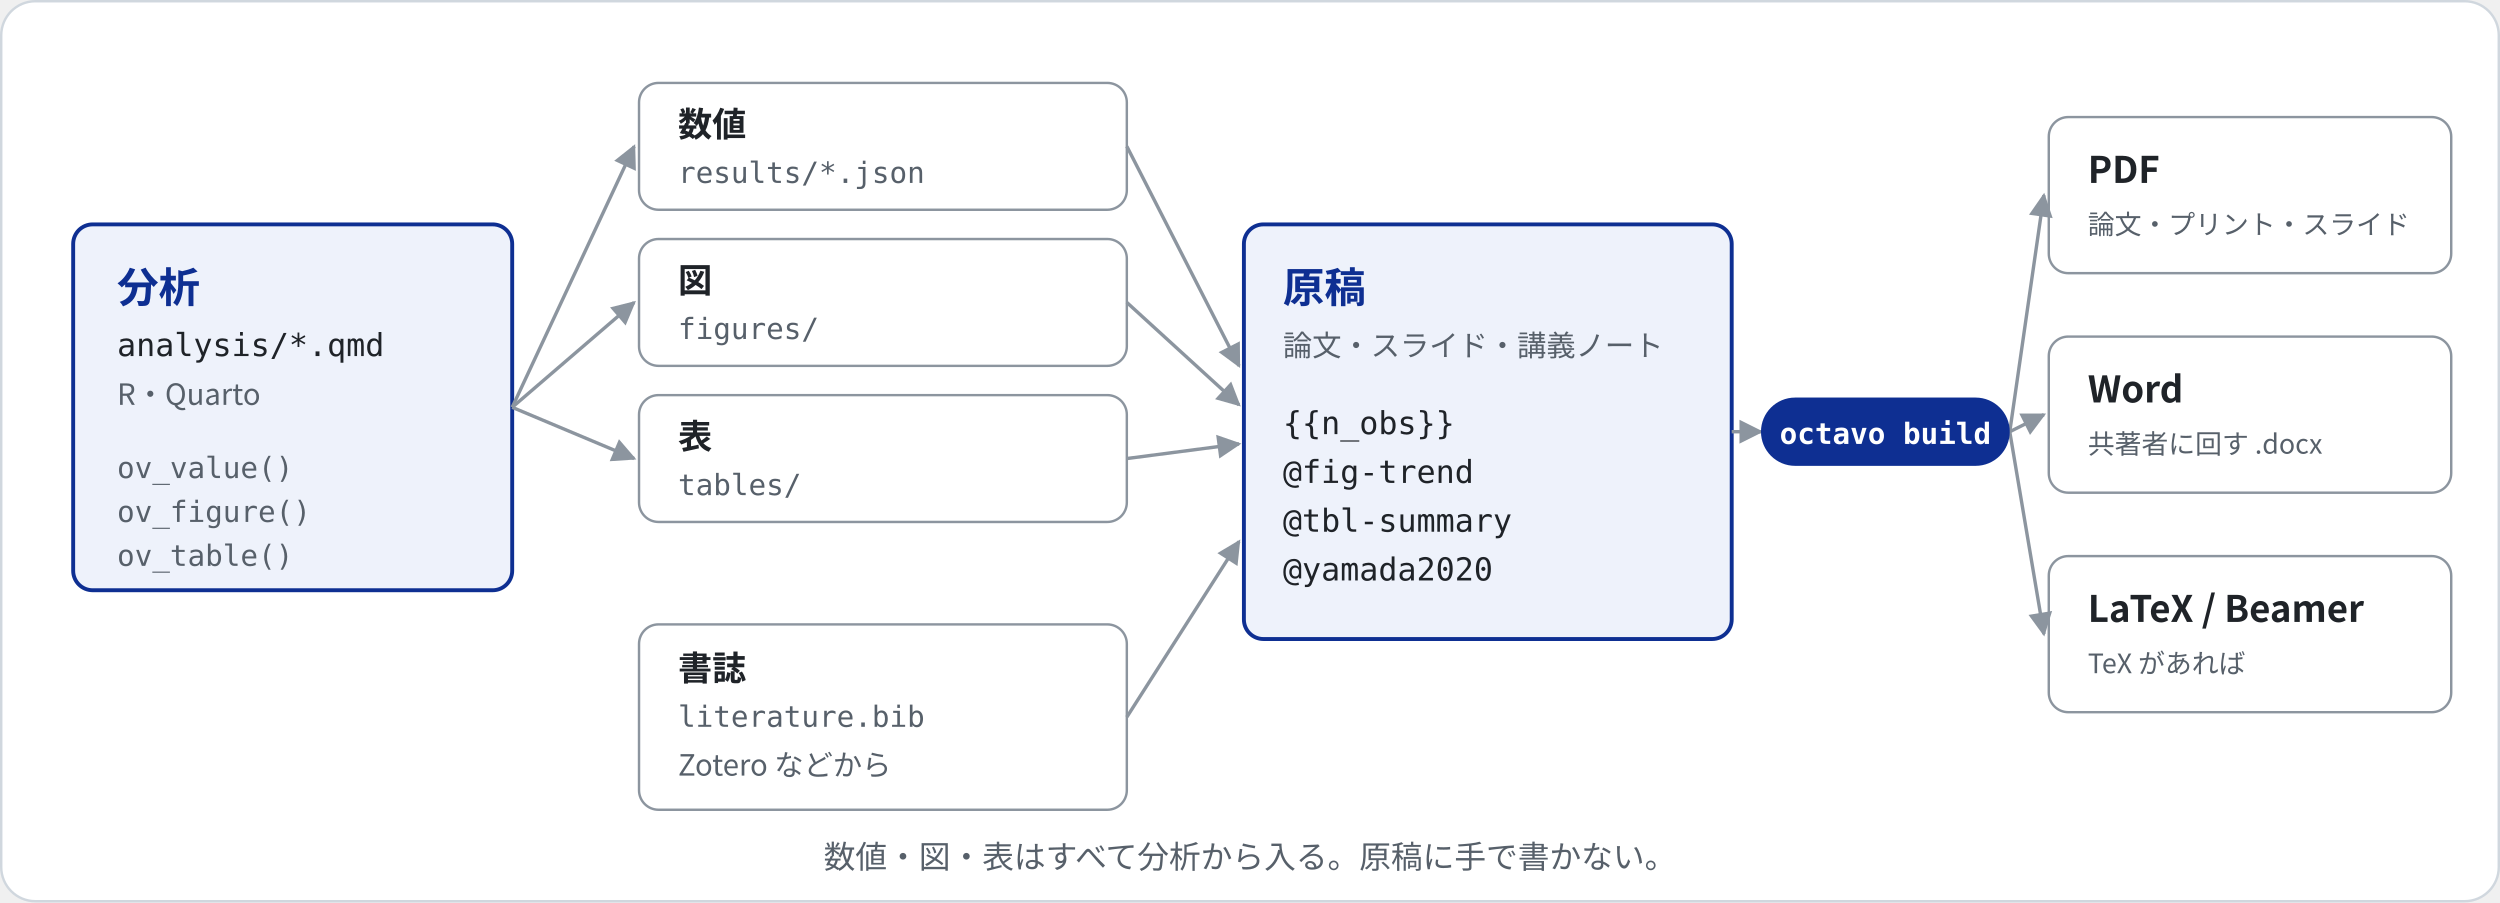
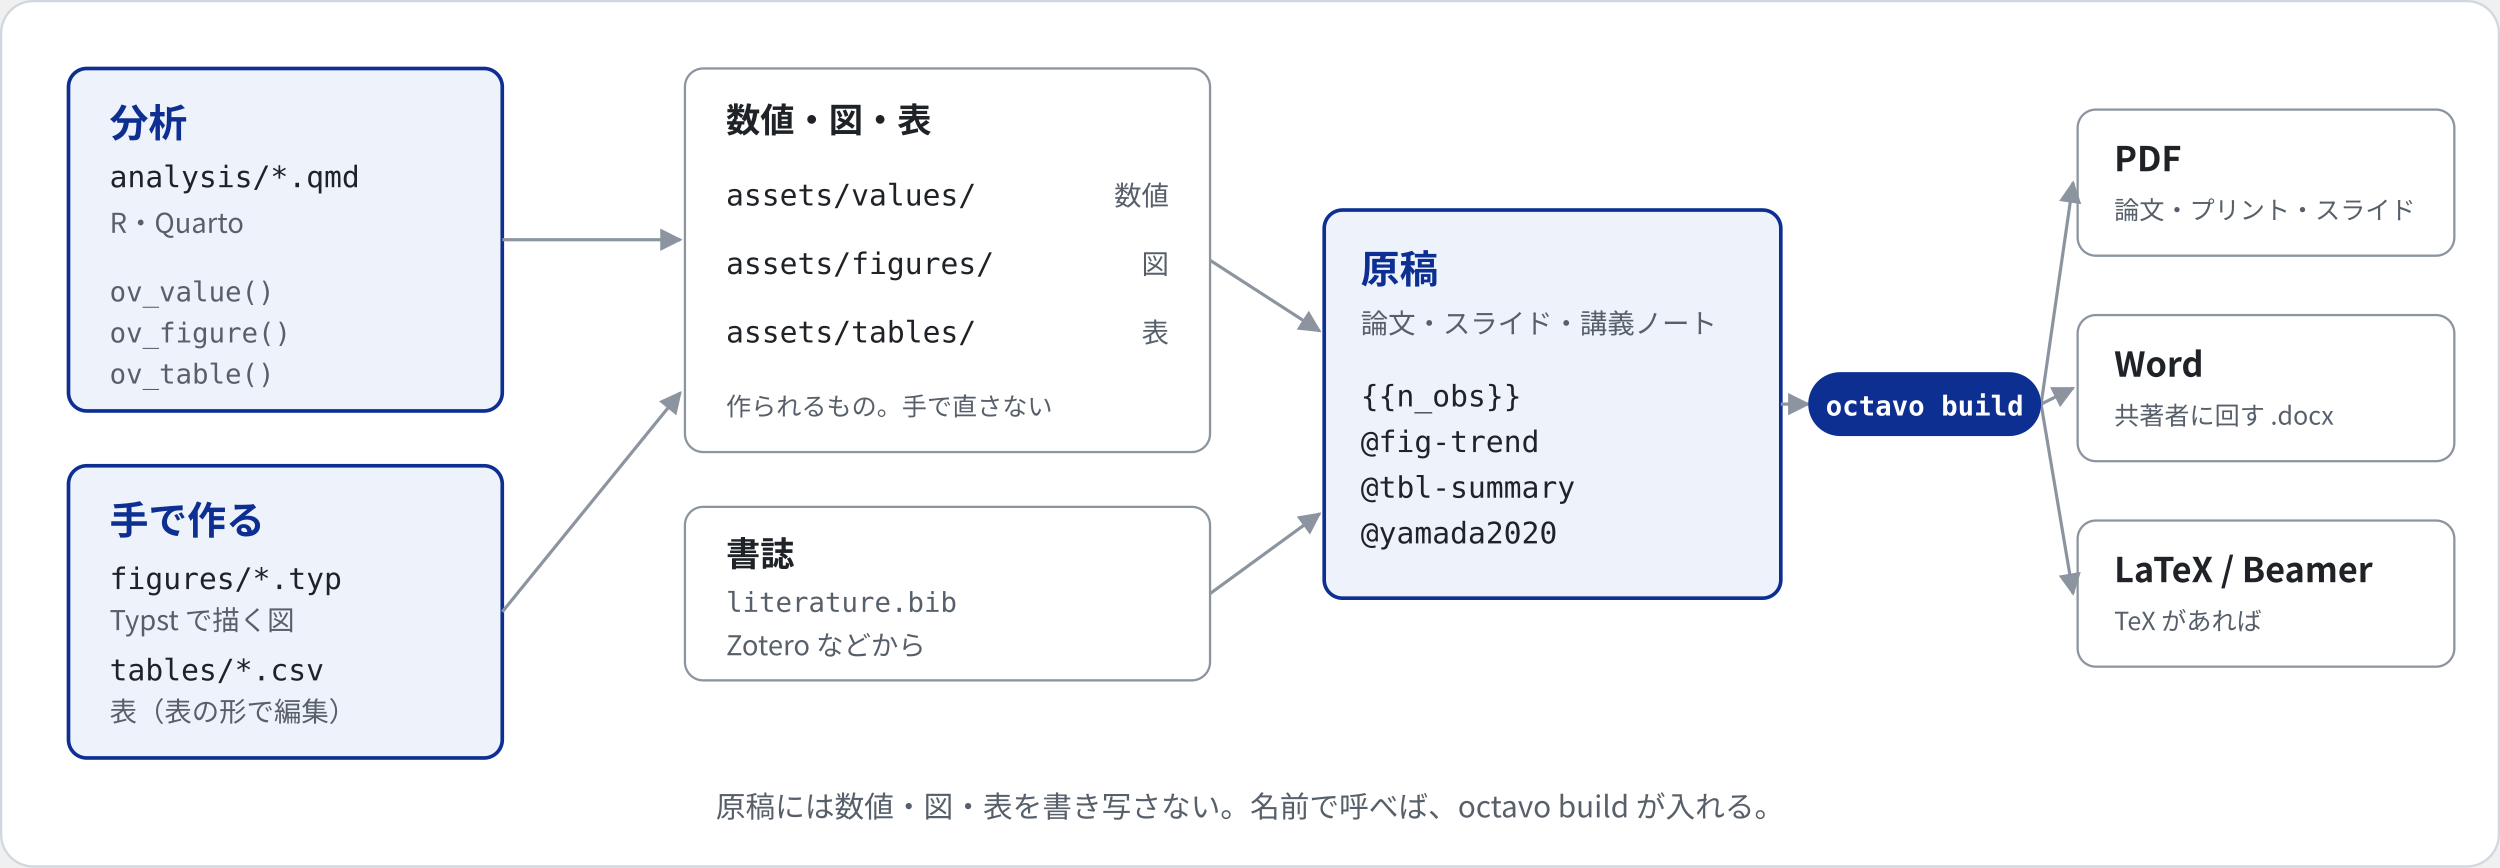
- <svg xmlns="http://www.w3.org/2000/svg" width="1025" height="370" viewBox="0 0 1025 370" role="img" aria-label="数値・図・表はすべて分析から入る。原稿に手で書かない。">
+ <svg xmlns="http://www.w3.org/2000/svg" width="1095" height="380" viewBox="0 0 1095 380" role="img" aria-label="原稿には数値・図・表を書き写さない。名前で呼べば、octavo build が入れる。">
  <defs>
    <marker id="a" viewBox="0 0 10 10" refX="9" refY="5" markerWidth="7" markerHeight="7" orient="auto">
      <path d="M0 0L10 5L0 10z" fill="#8c959f" />
    </marker>
  </defs>
-   <rect x="0.5" y="0.5" width="1024" height="369" rx="14" fill="#ffffff" stroke="#d0d7de" />
-   <rect x="30" y="92" width="180" height="150" rx="8" fill="#eef2fb" stroke="#0e2f92" stroke-width="1.6" />
-   <text x="48" y="124" font-size="17" fill="#0e2f92" font-weight="bold" font-family="'Hiragino Sans', 'Noto Sans CJK JP', 'Yu Gothic', Inter, Arial, sans-serif" text-anchor="start">分析</text>
-   <text x="48" y="146" font-size="13" fill="#1f2328" font-weight="normal" font-family="ui-monospace, 'SFMono-Regular', Menlo, Consolas, monospace" text-anchor="start">analysis/*.qmd</text>
-   <text x="48" y="166" font-size="12" fill="#57606a" font-weight="normal" font-family="'Hiragino Sans', 'Noto Sans CJK JP', 'Yu Gothic', Inter, Arial, sans-serif" text-anchor="start">R・Quarto</text>
-   <text x="48" y="196" font-size="12" fill="#57606a" font-weight="normal" font-family="ui-monospace, 'SFMono-Regular', Menlo, Consolas, monospace" text-anchor="start">ov_value()</text>
-   <text x="48" y="214" font-size="12" fill="#57606a" font-weight="normal" font-family="ui-monospace, 'SFMono-Regular', Menlo, Consolas, monospace" text-anchor="start">ov_figure()</text>
-   <text x="48" y="232" font-size="12" fill="#57606a" font-weight="normal" font-family="ui-monospace, 'SFMono-Regular', Menlo, Consolas, monospace" text-anchor="start">ov_table()</text>
-   <rect x="262" y="34" width="200" height="52" rx="8" fill="#ffffff" stroke="#8c959f" stroke-width="1" />
-   <text x="278" y="56" font-size="14" fill="#1f2328" font-weight="bold" font-family="'Hiragino Sans', 'Noto Sans CJK JP', 'Yu Gothic', Inter, Arial, sans-serif" text-anchor="start">数値</text>
-   <text x="278" y="75" font-size="12" fill="#57606a" font-weight="normal" font-family="ui-monospace, 'SFMono-Regular', Menlo, Consolas, monospace" text-anchor="start">results/*.json</text>
-   <line x1="210" y1="167" x2="260" y2="60" stroke="#8c959f" stroke-width="1.4" marker-end="url(#a)" />
-   <line x1="462" y1="60" x2="508" y2="150" stroke="#8c959f" stroke-width="1.4" marker-end="url(#a)" />
-   <rect x="262" y="98" width="200" height="52" rx="8" fill="#ffffff" stroke="#8c959f" stroke-width="1" />
-   <text x="278" y="120" font-size="14" fill="#1f2328" font-weight="bold" font-family="'Hiragino Sans', 'Noto Sans CJK JP', 'Yu Gothic', Inter, Arial, sans-serif" text-anchor="start">図</text>
-   <text x="278" y="139" font-size="12" fill="#57606a" font-weight="normal" font-family="ui-monospace, 'SFMono-Regular', Menlo, Consolas, monospace" text-anchor="start">figures/</text>
-   <line x1="210" y1="167" x2="260" y2="124" stroke="#8c959f" stroke-width="1.4" marker-end="url(#a)" />
-   <line x1="462" y1="124" x2="508" y2="166" stroke="#8c959f" stroke-width="1.4" marker-end="url(#a)" />
-   <rect x="262" y="162" width="200" height="52" rx="8" fill="#ffffff" stroke="#8c959f" stroke-width="1" />
-   <text x="278" y="184" font-size="14" fill="#1f2328" font-weight="bold" font-family="'Hiragino Sans', 'Noto Sans CJK JP', 'Yu Gothic', Inter, Arial, sans-serif" text-anchor="start">表</text>
-   <text x="278" y="203" font-size="12" fill="#57606a" font-weight="normal" font-family="ui-monospace, 'SFMono-Regular', Menlo, Consolas, monospace" text-anchor="start">tables/</text>
-   <line x1="210" y1="167" x2="260" y2="188" stroke="#8c959f" stroke-width="1.4" marker-end="url(#a)" />
-   <line x1="462" y1="188" x2="508" y2="182" stroke="#8c959f" stroke-width="1.4" marker-end="url(#a)" />
-   <rect x="262" y="256" width="200" height="76" rx="8" fill="#ffffff" stroke="#8c959f" stroke-width="1" />
-   <text x="278" y="279" font-size="14" fill="#1f2328" font-weight="bold" font-family="'Hiragino Sans', 'Noto Sans CJK JP', 'Yu Gothic', Inter, Arial, sans-serif" text-anchor="start">書誌</text>
-   <text x="278" y="298" font-size="12" fill="#57606a" font-weight="normal" font-family="ui-monospace, 'SFMono-Regular', Menlo, Consolas, monospace" text-anchor="start">literature.bib</text>
-   <text x="278" y="318" font-size="12" fill="#57606a" font-weight="normal" font-family="'Hiragino Sans', 'Noto Sans CJK JP', 'Yu Gothic', Inter, Arial, sans-serif" text-anchor="start">Zotero などから</text>
-   <line x1="462" y1="294" x2="508" y2="222" stroke="#8c959f" stroke-width="1.4" marker-end="url(#a)" />
-   <rect x="510" y="92" width="200" height="170" rx="8" fill="#eef2fb" stroke="#0e2f92" stroke-width="1.6" />
-   <text x="526" y="124" font-size="17" fill="#0e2f92" font-weight="bold" font-family="'Hiragino Sans', 'Noto Sans CJK JP', 'Yu Gothic', Inter, Arial, sans-serif" text-anchor="start">原稿</text>
-   <text x="526" y="146" font-size="12" fill="#57606a" font-weight="normal" font-family="'Hiragino Sans', 'Noto Sans CJK JP', 'Yu Gothic', Inter, Arial, sans-serif" text-anchor="start">論文・スライド・講義ノート</text>
-   <text x="526" y="178" font-size="13" fill="#1f2328" font-weight="normal" font-family="ui-monospace, 'SFMono-Regular', Menlo, Consolas, monospace" text-anchor="start">{{n_obs}}</text>
-   <text x="526" y="198" font-size="13" fill="#1f2328" font-weight="normal" font-family="ui-monospace, 'SFMono-Regular', Menlo, Consolas, monospace" text-anchor="start">@fig-trend</text>
-   <text x="526" y="218" font-size="13" fill="#1f2328" font-weight="normal" font-family="ui-monospace, 'SFMono-Regular', Menlo, Consolas, monospace" text-anchor="start">@tbl-summary</text>
-   <text x="526" y="238" font-size="13" fill="#1f2328" font-weight="normal" font-family="ui-monospace, 'SFMono-Regular', Menlo, Consolas, monospace" text-anchor="start">@yamada2020</text>
-   <rect x="840" y="48" width="165" height="64" rx="8" fill="#ffffff" stroke="#8c959f" stroke-width="1" />
-   <text x="856" y="75" font-size="15" fill="#1f2328" font-weight="bold" font-family="'Hiragino Sans', 'Noto Sans CJK JP', 'Yu Gothic', Inter, Arial, sans-serif" text-anchor="start">PDF</text>
-   <text x="856" y="96" font-size="11" fill="#57606a" font-weight="normal" font-family="'Hiragino Sans', 'Noto Sans CJK JP', 'Yu Gothic', Inter, Arial, sans-serif" text-anchor="start">論文・プリント・スライド</text>
-   <line x1="824" y1="177" x2="838" y2="80" stroke="#8c959f" stroke-width="1.4" marker-end="url(#a)" />
-   <rect x="840" y="138" width="165" height="64" rx="8" fill="#ffffff" stroke="#8c959f" stroke-width="1" />
-   <text x="856" y="165" font-size="15" fill="#1f2328" font-weight="bold" font-family="'Hiragino Sans', 'Noto Sans CJK JP', 'Yu Gothic', Inter, Arial, sans-serif" text-anchor="start">Word</text>
-   <text x="856" y="186" font-size="11" fill="#57606a" font-weight="normal" font-family="'Hiragino Sans', 'Noto Sans CJK JP', 'Yu Gothic', Inter, Arial, sans-serif" text-anchor="start">共著者に回す .docx</text>
-   <line x1="824" y1="177" x2="838" y2="170" stroke="#8c959f" stroke-width="1.4" marker-end="url(#a)" />
-   <rect x="840" y="228" width="165" height="64" rx="8" fill="#ffffff" stroke="#8c959f" stroke-width="1" />
-   <text x="856" y="255" font-size="15" fill="#1f2328" font-weight="bold" font-family="'Hiragino Sans', 'Noto Sans CJK JP', 'Yu Gothic', Inter, Arial, sans-serif" text-anchor="start">LaTeX / Beamer</text>
-   <text x="856" y="276" font-size="11" fill="#57606a" font-weight="normal" font-family="'Hiragino Sans', 'Noto Sans CJK JP', 'Yu Gothic', Inter, Arial, sans-serif" text-anchor="start">TeX があれば</text>
-   <line x1="824" y1="177" x2="838" y2="260" stroke="#8c959f" stroke-width="1.4" marker-end="url(#a)" />
-   <line x1="710" y1="177" x2="722" y2="177" stroke="#8c959f" stroke-width="1.4" marker-end="url(#a)" />
-   <rect x="722" y="163" width="102" height="28" rx="14" fill="#0e2f92" />
-   <text x="773" y="182" font-size="12" fill="#ffffff" font-weight="bold" font-family="ui-monospace, 'SFMono-Regular', Menlo, Consolas, monospace" text-anchor="middle">octavo build</text>
-   <text x="512.5" y="356" font-size="13" fill="#57606a" font-weight="normal" font-family="'Hiragino Sans', 'Noto Sans CJK JP', 'Yu Gothic', Inter, Arial, sans-serif" text-anchor="middle">数値・図・表はすべて分析から入る。原稿に手で書かない。</text>
+   <rect x="0.5" y="0.5" width="1094" height="379" rx="14" fill="#ffffff" stroke="#d0d7de" />
+   <rect x="30" y="30" width="190" height="150" rx="8" fill="#eef2fb" stroke="#0e2f92" stroke-width="1.6" />
+   <text x="48" y="60" font-size="17" fill="#0e2f92" font-weight="bold" font-family="'Hiragino Sans', 'Noto Sans CJK JP', 'Yu Gothic', Inter, Arial, sans-serif" text-anchor="start">分析</text>
+   <text x="48" y="82" font-size="13" fill="#1f2328" font-weight="normal" font-family="ui-monospace, 'SFMono-Regular', Menlo, Consolas, monospace" text-anchor="start">analysis/*.qmd</text>
+   <text x="48" y="102" font-size="12" fill="#57606a" font-weight="normal" font-family="'Hiragino Sans', 'Noto Sans CJK JP', 'Yu Gothic', Inter, Arial, sans-serif" text-anchor="start">R・Quarto</text>
+   <text x="48" y="132" font-size="12" fill="#57606a" font-weight="normal" font-family="ui-monospace, 'SFMono-Regular', Menlo, Consolas, monospace" text-anchor="start">ov_value()</text>
+   <text x="48" y="150" font-size="12" fill="#57606a" font-weight="normal" font-family="ui-monospace, 'SFMono-Regular', Menlo, Consolas, monospace" text-anchor="start">ov_figure()</text>
+   <text x="48" y="168" font-size="12" fill="#57606a" font-weight="normal" font-family="ui-monospace, 'SFMono-Regular', Menlo, Consolas, monospace" text-anchor="start">ov_table()</text>
+   <rect x="30" y="204" width="190" height="128" rx="8" fill="#eef2fb" stroke="#0e2f92" stroke-width="1.6" />
+   <text x="48" y="234" font-size="17" fill="#0e2f92" font-weight="bold" font-family="'Hiragino Sans', 'Noto Sans CJK JP', 'Yu Gothic', Inter, Arial, sans-serif" text-anchor="start">手で作る</text>
+   <text x="48" y="258" font-size="13" fill="#1f2328" font-weight="normal" font-family="ui-monospace, 'SFMono-Regular', Menlo, Consolas, monospace" text-anchor="start">figures/*.typ</text>
+   <text x="48" y="276" font-size="12" fill="#57606a" font-weight="normal" font-family="'Hiragino Sans', 'Noto Sans CJK JP', 'Yu Gothic', Inter, Arial, sans-serif" text-anchor="start">Typst で描く図</text>
+   <text x="48" y="298" font-size="13" fill="#1f2328" font-weight="normal" font-family="ui-monospace, 'SFMono-Regular', Menlo, Consolas, monospace" text-anchor="start">tables/*.csv</text>
+   <text x="48" y="316" font-size="12" fill="#57606a" font-weight="normal" font-family="'Hiragino Sans', 'Noto Sans CJK JP', 'Yu Gothic', Inter, Arial, sans-serif" text-anchor="start">表（表の形で編集）</text>
+   <rect x="300" y="30" width="230" height="168" rx="8" fill="#ffffff" stroke="#8c959f" stroke-width="1" />
+   <text x="318" y="58" font-size="15" fill="#1f2328" font-weight="bold" font-family="'Hiragino Sans', 'Noto Sans CJK JP', 'Yu Gothic', Inter, Arial, sans-serif" text-anchor="start">数値・図・表</text>
+   <text x="318" y="90" font-size="13" fill="#1f2328" font-weight="normal" font-family="ui-monospace, 'SFMono-Regular', Menlo, Consolas, monospace" text-anchor="start">assets/values/</text>
+   <text x="512" y="90" font-size="12" fill="#57606a" font-weight="normal" font-family="'Hiragino Sans', 'Noto Sans CJK JP', 'Yu Gothic', Inter, Arial, sans-serif" text-anchor="end">数値</text>
+   <text x="318" y="120" font-size="13" fill="#1f2328" font-weight="normal" font-family="ui-monospace, 'SFMono-Regular', Menlo, Consolas, monospace" text-anchor="start">assets/figures/</text>
+   <text x="512" y="120" font-size="12" fill="#57606a" font-weight="normal" font-family="'Hiragino Sans', 'Noto Sans CJK JP', 'Yu Gothic', Inter, Arial, sans-serif" text-anchor="end">図</text>
+   <text x="318" y="150" font-size="13" fill="#1f2328" font-weight="normal" font-family="ui-monospace, 'SFMono-Regular', Menlo, Consolas, monospace" text-anchor="start">assets/tables/</text>
+   <text x="512" y="150" font-size="12" fill="#57606a" font-weight="normal" font-family="'Hiragino Sans', 'Noto Sans CJK JP', 'Yu Gothic', Inter, Arial, sans-serif" text-anchor="end">表</text>
+   <text x="318" y="182" font-size="11" fill="#57606a" font-weight="normal" font-family="'Hiragino Sans', 'Noto Sans CJK JP', 'Yu Gothic', Inter, Arial, sans-serif" text-anchor="start">作られるもの。手で直さない</text>
+   <line x1="220" y1="105" x2="298" y2="105" stroke="#8c959f" stroke-width="1.4" marker-end="url(#a)" />
+   <line x1="220" y1="268" x2="298" y2="172" stroke="#8c959f" stroke-width="1.4" marker-end="url(#a)" />
+   <rect x="300" y="222" width="230" height="76" rx="8" fill="#ffffff" stroke="#8c959f" stroke-width="1" />
+   <text x="318" y="248" font-size="15" fill="#1f2328" font-weight="bold" font-family="'Hiragino Sans', 'Noto Sans CJK JP', 'Yu Gothic', Inter, Arial, sans-serif" text-anchor="start">書誌</text>
+   <text x="318" y="268" font-size="12" fill="#57606a" font-weight="normal" font-family="ui-monospace, 'SFMono-Regular', Menlo, Consolas, monospace" text-anchor="start">literature.bib</text>
+   <text x="318" y="287" font-size="12" fill="#57606a" font-weight="normal" font-family="'Hiragino Sans', 'Noto Sans CJK JP', 'Yu Gothic', Inter, Arial, sans-serif" text-anchor="start">Zotero などから</text>
+   <rect x="580" y="92" width="200" height="170" rx="8" fill="#eef2fb" stroke="#0e2f92" stroke-width="1.6" />
+   <text x="596" y="124" font-size="17" fill="#0e2f92" font-weight="bold" font-family="'Hiragino Sans', 'Noto Sans CJK JP', 'Yu Gothic', Inter, Arial, sans-serif" text-anchor="start">原稿</text>
+   <text x="596" y="146" font-size="12" fill="#57606a" font-weight="normal" font-family="'Hiragino Sans', 'Noto Sans CJK JP', 'Yu Gothic', Inter, Arial, sans-serif" text-anchor="start">論文・スライド・講義ノート</text>
+   <text x="596" y="178" font-size="13" fill="#1f2328" font-weight="normal" font-family="ui-monospace, 'SFMono-Regular', Menlo, Consolas, monospace" text-anchor="start">{{n_obs}}</text>
+   <text x="596" y="198" font-size="13" fill="#1f2328" font-weight="normal" font-family="ui-monospace, 'SFMono-Regular', Menlo, Consolas, monospace" text-anchor="start">@fig-trend</text>
+   <text x="596" y="218" font-size="13" fill="#1f2328" font-weight="normal" font-family="ui-monospace, 'SFMono-Regular', Menlo, Consolas, monospace" text-anchor="start">@tbl-summary</text>
+   <text x="596" y="238" font-size="13" fill="#1f2328" font-weight="normal" font-family="ui-monospace, 'SFMono-Regular', Menlo, Consolas, monospace" text-anchor="start">@yamada2020</text>
+   <line x1="530" y1="114" x2="578" y2="145" stroke="#8c959f" stroke-width="1.4" marker-end="url(#a)" />
+   <line x1="530" y1="260" x2="578" y2="225" stroke="#8c959f" stroke-width="1.4" marker-end="url(#a)" />
+   <rect x="910" y="48" width="165" height="64" rx="8" fill="#ffffff" stroke="#8c959f" stroke-width="1" />
+   <text x="926" y="75" font-size="15" fill="#1f2328" font-weight="bold" font-family="'Hiragino Sans', 'Noto Sans CJK JP', 'Yu Gothic', Inter, Arial, sans-serif" text-anchor="start">PDF</text>
+   <text x="926" y="96" font-size="11" fill="#57606a" font-weight="normal" font-family="'Hiragino Sans', 'Noto Sans CJK JP', 'Yu Gothic', Inter, Arial, sans-serif" text-anchor="start">論文・プリント・スライド</text>
+   <line x1="894" y1="177" x2="908" y2="80" stroke="#8c959f" stroke-width="1.4" marker-end="url(#a)" />
+   <rect x="910" y="138" width="165" height="64" rx="8" fill="#ffffff" stroke="#8c959f" stroke-width="1" />
+   <text x="926" y="165" font-size="15" fill="#1f2328" font-weight="bold" font-family="'Hiragino Sans', 'Noto Sans CJK JP', 'Yu Gothic', Inter, Arial, sans-serif" text-anchor="start">Word</text>
+   <text x="926" y="186" font-size="11" fill="#57606a" font-weight="normal" font-family="'Hiragino Sans', 'Noto Sans CJK JP', 'Yu Gothic', Inter, Arial, sans-serif" text-anchor="start">共著者に回す .docx</text>
+   <line x1="894" y1="177" x2="908" y2="170" stroke="#8c959f" stroke-width="1.4" marker-end="url(#a)" />
+   <rect x="910" y="228" width="165" height="64" rx="8" fill="#ffffff" stroke="#8c959f" stroke-width="1" />
+   <text x="926" y="255" font-size="15" fill="#1f2328" font-weight="bold" font-family="'Hiragino Sans', 'Noto Sans CJK JP', 'Yu Gothic', Inter, Arial, sans-serif" text-anchor="start">LaTeX / Beamer</text>
+   <text x="926" y="276" font-size="11" fill="#57606a" font-weight="normal" font-family="'Hiragino Sans', 'Noto Sans CJK JP', 'Yu Gothic', Inter, Arial, sans-serif" text-anchor="start">TeX があれば</text>
+   <line x1="894" y1="177" x2="908" y2="260" stroke="#8c959f" stroke-width="1.4" marker-end="url(#a)" />
+   <line x1="780" y1="177" x2="792" y2="177" stroke="#8c959f" stroke-width="1.4" marker-end="url(#a)" />
+   <rect x="792" y="163" width="102" height="28" rx="14" fill="#0e2f92" />
+   <text x="843" y="182" font-size="12" fill="#ffffff" font-weight="bold" font-family="ui-monospace, 'SFMono-Regular', Menlo, Consolas, monospace" text-anchor="middle">octavo build</text>
+   <text x="547.5" y="358" font-size="13" fill="#57606a" font-weight="normal" font-family="'Hiragino Sans', 'Noto Sans CJK JP', 'Yu Gothic', Inter, Arial, sans-serif" text-anchor="middle">原稿には数値・図・表を書き写さない。名前で呼べば、octavo build が入れる。</text>
</svg>
